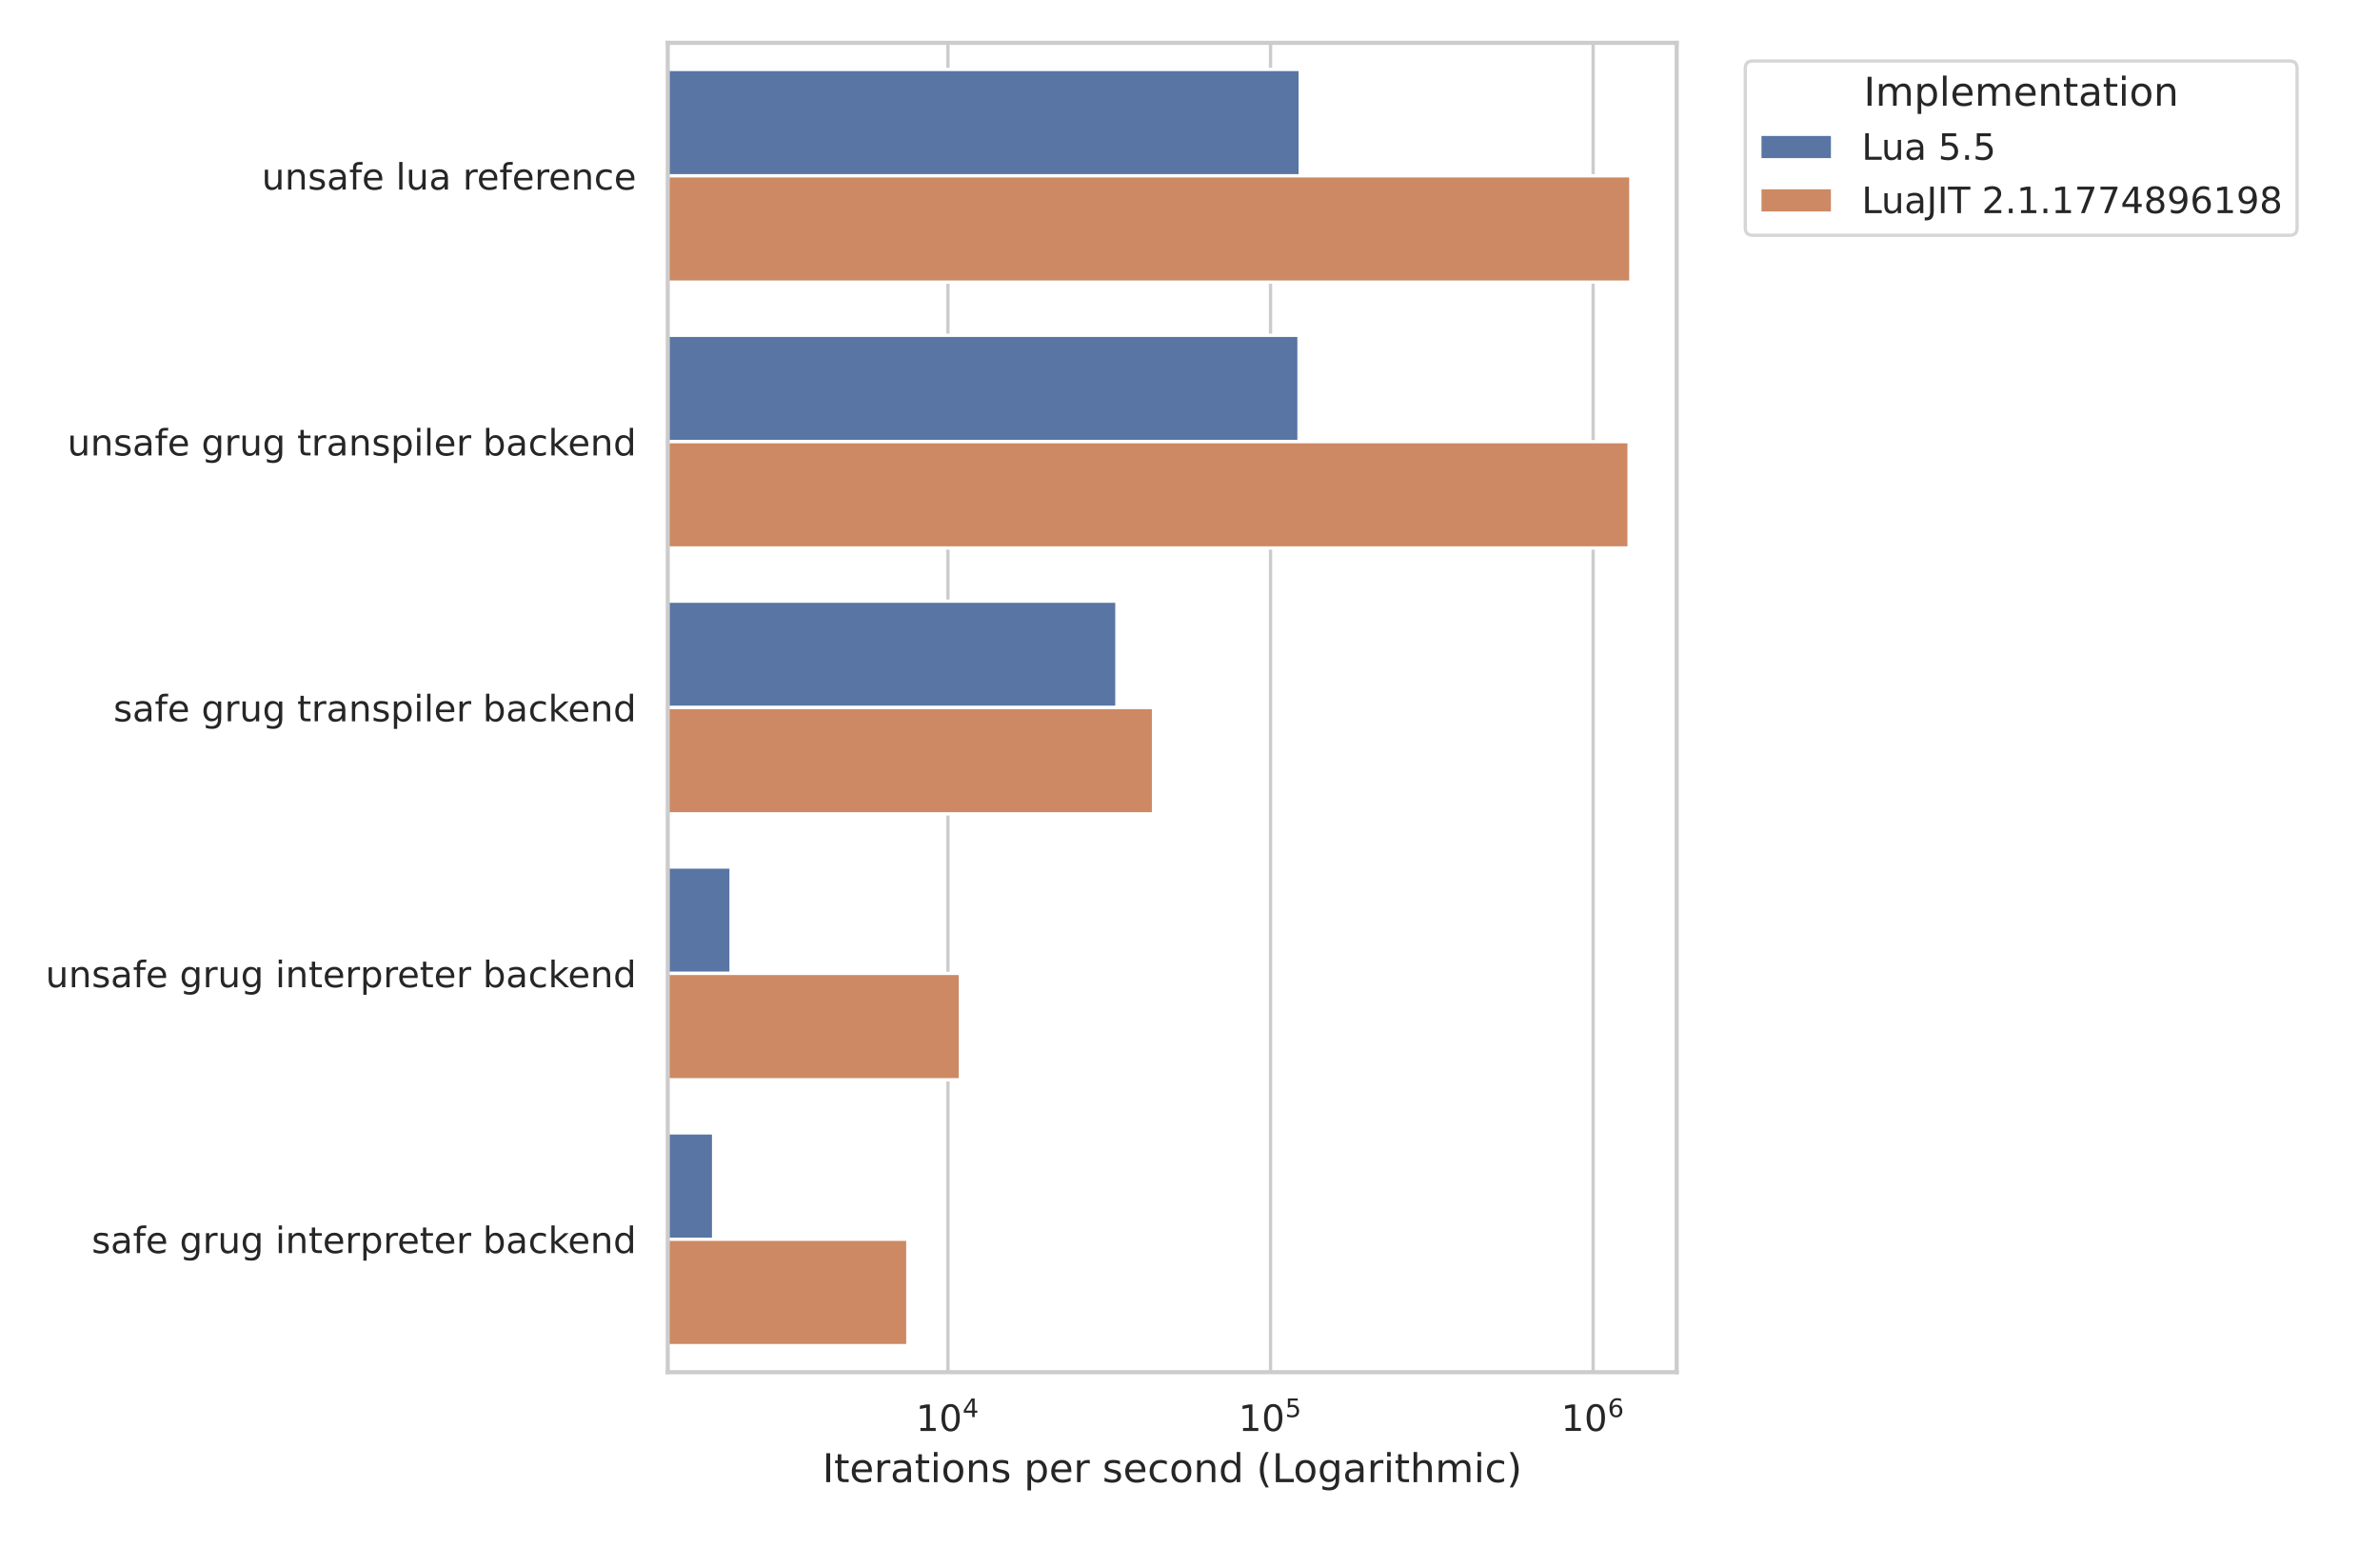
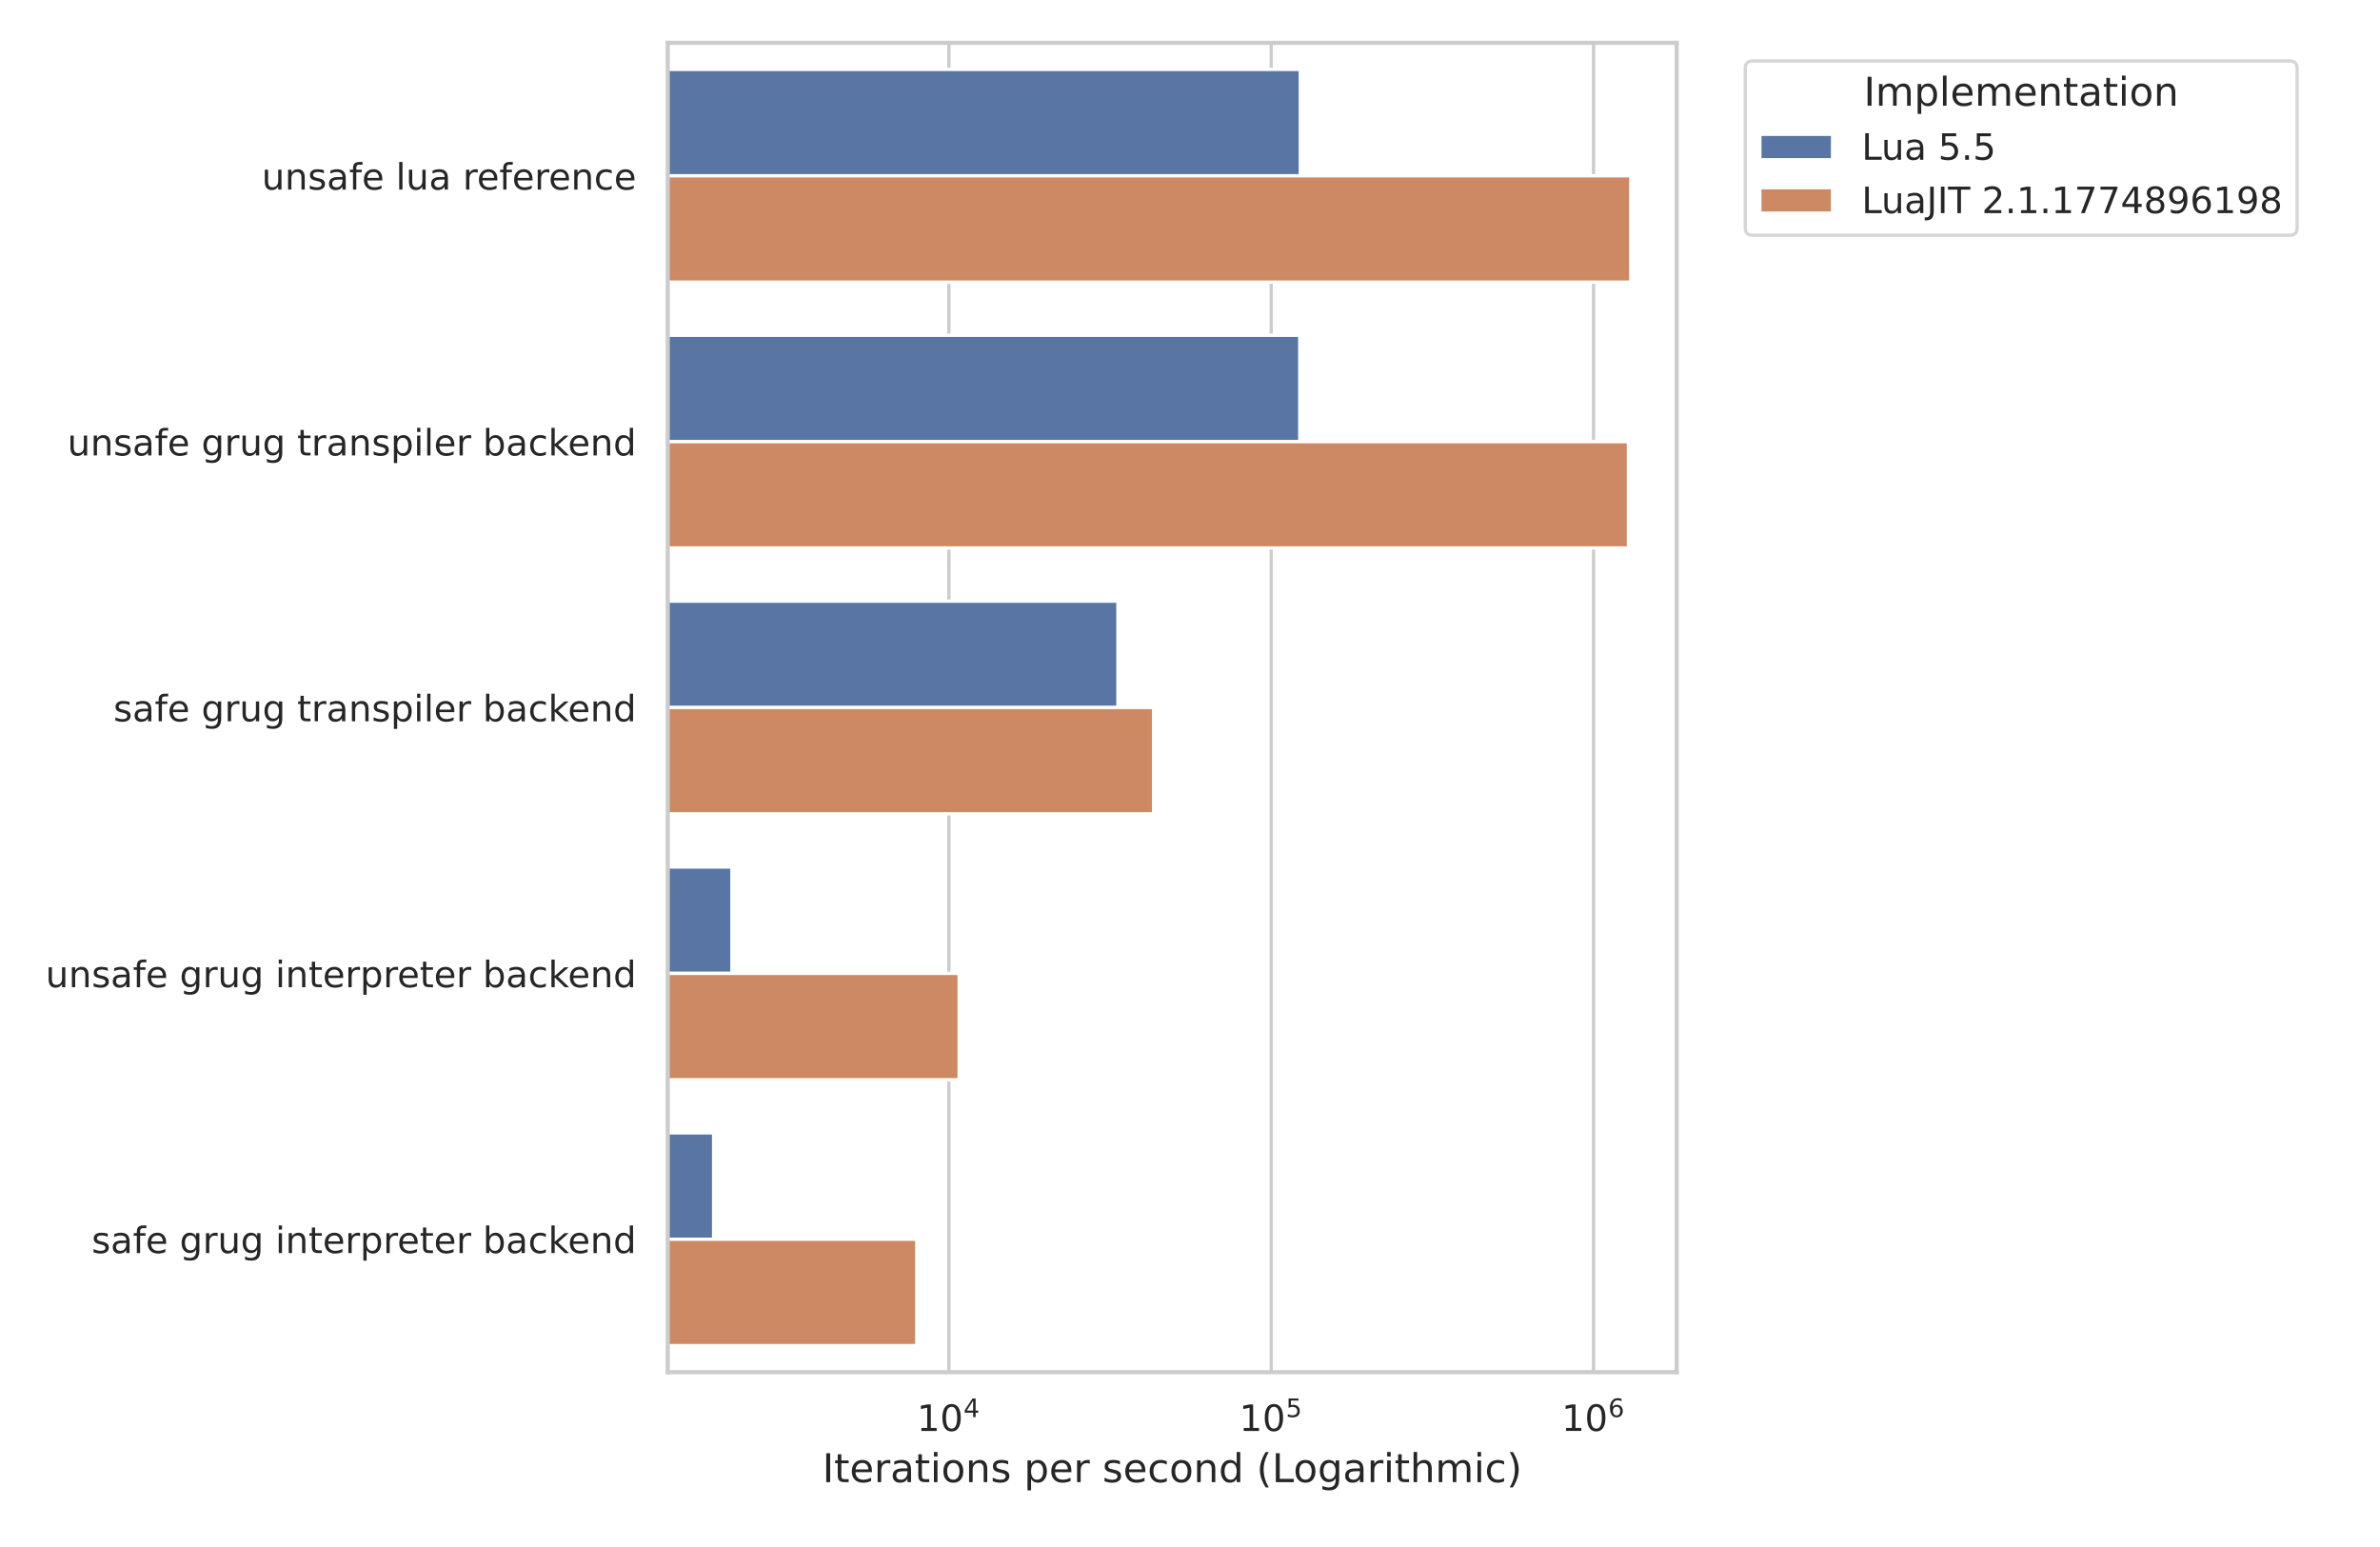
<svg xmlns="http://www.w3.org/2000/svg" xmlns:xlink="http://www.w3.org/1999/xlink" width="720pt" height="468pt" viewBox="0 0 720 468" version="1.1">
  <defs>
    <style type="text/css">*{stroke-linejoin: round; stroke-linecap: butt}</style>
  </defs>
  <g id="figure_1">
    <g id="patch_1">
      <path d="M 0 468  L 720 468  L 720 0  L 0 0  z " style="fill: #ffffff" />
    </g>
    <g id="axes_1">
      <g id="patch_2">
        <path d="M 202.01 415.116  L 507.23 415.116  L 507.23 12.96  L 202.01 12.96  z " style="fill: #ffffff" />
      </g>
      <g id="matplotlib.axis_1">
        <g id="xtick_1">
          <g id="line2d_1">
-             <path d="M 286.77 415.116  L 286.77 12.96  " clip-path="url(#pce5d6d38af)" style="fill: none; stroke: #cccccc; stroke-linecap: round" />
+             <path d="M 287.057 415.116  L 287.057 12.96  " clip-path="url(#p9dc931b9f5)" style="fill: none; stroke: #cccccc; stroke-linecap: round" />
          </g>
          <g id="text_1">
-             <g style="fill: #262626" transform="translate(277.0903 432.9743) scale(0.11 -0.11)">
+             <g style="fill: #262626" transform="translate(277.3766 432.9743) scale(0.11 -0.11)">
              <defs>
                <path id="DejaVuSans-31" d="M 794 531  L 1825 531  L 1825 4091  L 703 3866  L 703 4441  L 1819 4666  L 2450 4666  L 2450 531  L 3481 531  L 3481 0  L 794 0  L 794 531  z " transform="scale(0.015625)" />
                <path id="DejaVuSans-30" d="M 2034 4250  Q 1547 4250 1301 3770  Q 1056 3291 1056 2328  Q 1056 1369 1301 889  Q 1547 409 2034 409  Q 2525 409 2770 889  Q 3016 1369 3016 2328  Q 3016 3291 2770 3770  Q 2525 4250 2034 4250  z M 2034 4750  Q 2819 4750 3233 4129  Q 3647 3509 3647 2328  Q 3647 1150 3233 529  Q 2819 -91 2034 -91  Q 1250 -91 836 529  Q 422 1150 422 2328  Q 422 3509 836 4129  Q 1250 4750 2034 4750  z " transform="scale(0.015625)" />
                <path id="DejaVuSans-34" d="M 2419 4116  L 825 1625  L 2419 1625  L 2419 4116  z M 2253 4666  L 3047 4666  L 3047 1625  L 3713 1625  L 3713 1100  L 3047 1100  L 3047 0  L 2419 0  L 2419 1100  L 313 1100  L 313 1709  L 2253 4666  z " transform="scale(0.015625)" />
              </defs>
              <use xlink:href="#DejaVuSans-31" transform="translate(0 0.684375)" />
              <use xlink:href="#DejaVuSans-30" transform="translate(63.62305 0.684375)" />
              <use xlink:href="#DejaVuSans-34" transform="translate(128.2031 38.96563) scale(0.7)" />
            </g>
          </g>
        </g>
        <g id="xtick_2">
          <g id="line2d_2">
-             <path d="M 384.362 415.116  L 384.362 12.96  " clip-path="url(#pce5d6d38af)" style="fill: none; stroke: #cccccc; stroke-linecap: round" />
+             <path d="M 384.572 415.116  L 384.572 12.96  " clip-path="url(#p9dc931b9f5)" style="fill: none; stroke: #cccccc; stroke-linecap: round" />
          </g>
          <g id="text_2">
-             <g style="fill: #262626" transform="translate(374.6819 432.9743) scale(0.11 -0.11)">
+             <g style="fill: #262626" transform="translate(374.8918 432.9743) scale(0.11 -0.11)">
              <defs>
                <path id="DejaVuSans-35" d="M 691 4666  L 3169 4666  L 3169 4134  L 1269 4134  L 1269 2991  Q 1406 3038 1543 3061  Q 1681 3084 1819 3084  Q 2600 3084 3056 2656  Q 3513 2228 3513 1497  Q 3513 744 3044 326  Q 2575 -91 1722 -91  Q 1428 -91 1123 -41  Q 819 9 494 109  L 494 744  Q 775 591 1075 516  Q 1375 441 1709 441  Q 2250 441 2565 725  Q 2881 1009 2881 1497  Q 2881 1984 2565 2268  Q 2250 2553 1709 2553  Q 1456 2553 1204 2497  Q 953 2441 691 2322  L 691 4666  z " transform="scale(0.015625)" />
              </defs>
              <use xlink:href="#DejaVuSans-31" transform="translate(0 0.684375)" />
              <use xlink:href="#DejaVuSans-30" transform="translate(63.62305 0.684375)" />
              <use xlink:href="#DejaVuSans-35" transform="translate(128.2031 38.96563) scale(0.7)" />
            </g>
          </g>
        </g>
        <g id="xtick_3">
          <g id="line2d_3">
-             <path d="M 481.954 415.116  L 481.954 12.96  " clip-path="url(#pce5d6d38af)" style="fill: none; stroke: #cccccc; stroke-linecap: round" />
+             <path d="M 482.087 415.116  L 482.087 12.96  " clip-path="url(#p9dc931b9f5)" style="fill: none; stroke: #cccccc; stroke-linecap: round" />
          </g>
          <g id="text_3">
-             <g style="fill: #262626" transform="translate(472.2736 432.9743) scale(0.11 -0.11)">
+             <g style="fill: #262626" transform="translate(472.4071 432.9743) scale(0.11 -0.11)">
              <defs>
                <path id="DejaVuSans-36" d="M 2113 2584  Q 1688 2584 1439 2293  Q 1191 2003 1191 1497  Q 1191 994 1439 701  Q 1688 409 2113 409  Q 2538 409 2786 701  Q 3034 994 3034 1497  Q 3034 2003 2786 2293  Q 2538 2584 2113 2584  z M 3366 4563  L 3366 3988  Q 3128 4100 2886 4159  Q 2644 4219 2406 4219  Q 1781 4219 1451 3797  Q 1122 3375 1075 2522  Q 1259 2794 1537 2939  Q 1816 3084 2150 3084  Q 2853 3084 3261 2657  Q 3669 2231 3669 1497  Q 3669 778 3244 343  Q 2819 -91 2113 -91  Q 1303 -91 875 529  Q 447 1150 447 2328  Q 447 3434 972 4092  Q 1497 4750 2381 4750  Q 2619 4750 2861 4703  Q 3103 4656 3366 4563  z " transform="scale(0.015625)" />
              </defs>
              <use xlink:href="#DejaVuSans-31" transform="translate(0 0.765625)" />
              <use xlink:href="#DejaVuSans-30" transform="translate(63.62305 0.765625)" />
              <use xlink:href="#DejaVuSans-36" transform="translate(128.2031 39.04688) scale(0.7)" />
            </g>
          </g>
        </g>
        <g id="xtick_4" />
        <g id="xtick_5" />
        <g id="xtick_6" />
        <g id="xtick_7" />
        <g id="xtick_8" />
        <g id="xtick_9" />
        <g id="xtick_10" />
        <g id="xtick_11" />
        <g id="xtick_12" />
        <g id="xtick_13" />
        <g id="xtick_14" />
        <g id="xtick_15" />
        <g id="xtick_16" />
        <g id="xtick_17" />
        <g id="xtick_18" />
        <g id="xtick_19" />
        <g id="xtick_20" />
        <g id="xtick_21" />
        <g id="xtick_22" />
        <g id="xtick_23" />
        <g id="xtick_24" />
        <g id="xtick_25" />
        <g id="xtick_26" />
        <g id="xtick_27" />
        <g id="text_4">
          <g style="fill: #262626" transform="translate(248.7809 448.3801) scale(0.12 -0.12)">
            <defs>
              <path id="DejaVuSans-49" d="M 628 4666  L 1259 4666  L 1259 0  L 628 0  L 628 4666  z " transform="scale(0.015625)" />
              <path id="DejaVuSans-74" d="M 1172 4494  L 1172 3500  L 2356 3500  L 2356 3053  L 1172 3053  L 1172 1153  Q 1172 725 1289 603  Q 1406 481 1766 481  L 2356 481  L 2356 0  L 1766 0  Q 1100 0 847 248  Q 594 497 594 1153  L 594 3053  L 172 3053  L 172 3500  L 594 3500  L 594 4494  L 1172 4494  z " transform="scale(0.015625)" />
              <path id="DejaVuSans-65" d="M 3597 1894  L 3597 1613  L 953 1613  Q 991 1019 1311 708  Q 1631 397 2203 397  Q 2534 397 2845 478  Q 3156 559 3463 722  L 3463 178  Q 3153 47 2828 -22  Q 2503 -91 2169 -91  Q 1331 -91 842 396  Q 353 884 353 1716  Q 353 2575 817 3079  Q 1281 3584 2069 3584  Q 2775 3584 3186 3129  Q 3597 2675 3597 1894  z M 3022 2063  Q 3016 2534 2758 2815  Q 2500 3097 2075 3097  Q 1594 3097 1305 2825  Q 1016 2553 972 2059  L 3022 2063  z " transform="scale(0.015625)" />
              <path id="DejaVuSans-72" d="M 2631 2963  Q 2534 3019 2420 3045  Q 2306 3072 2169 3072  Q 1681 3072 1420 2755  Q 1159 2438 1159 1844  L 1159 0  L 581 0  L 581 3500  L 1159 3500  L 1159 2956  Q 1341 3275 1631 3429  Q 1922 3584 2338 3584  Q 2397 3584 2469 3576  Q 2541 3569 2628 3553  L 2631 2963  z " transform="scale(0.015625)" />
              <path id="DejaVuSans-61" d="M 2194 1759  Q 1497 1759 1228 1600  Q 959 1441 959 1056  Q 959 750 1161 570  Q 1363 391 1709 391  Q 2188 391 2477 730  Q 2766 1069 2766 1631  L 2766 1759  L 2194 1759  z M 3341 1997  L 3341 0  L 2766 0  L 2766 531  Q 2569 213 2275 61  Q 1981 -91 1556 -91  Q 1019 -91 701 211  Q 384 513 384 1019  Q 384 1609 779 1909  Q 1175 2209 1959 2209  L 2766 2209  L 2766 2266  Q 2766 2663 2505 2880  Q 2244 3097 1772 3097  Q 1472 3097 1187 3025  Q 903 2953 641 2809  L 641 3341  Q 956 3463 1253 3523  Q 1550 3584 1831 3584  Q 2591 3584 2966 3190  Q 3341 2797 3341 1997  z " transform="scale(0.015625)" />
              <path id="DejaVuSans-69" d="M 603 3500  L 1178 3500  L 1178 0  L 603 0  L 603 3500  z M 603 4863  L 1178 4863  L 1178 4134  L 603 4134  L 603 4863  z " transform="scale(0.015625)" />
              <path id="DejaVuSans-6f" d="M 1959 3097  Q 1497 3097 1228 2736  Q 959 2375 959 1747  Q 959 1119 1226 758  Q 1494 397 1959 397  Q 2419 397 2687 759  Q 2956 1122 2956 1747  Q 2956 2369 2687 2733  Q 2419 3097 1959 3097  z M 1959 3584  Q 2709 3584 3137 3096  Q 3566 2609 3566 1747  Q 3566 888 3137 398  Q 2709 -91 1959 -91  Q 1206 -91 779 398  Q 353 888 353 1747  Q 353 2609 779 3096  Q 1206 3584 1959 3584  z " transform="scale(0.015625)" />
              <path id="DejaVuSans-6e" d="M 3513 2113  L 3513 0  L 2938 0  L 2938 2094  Q 2938 2591 2744 2837  Q 2550 3084 2163 3084  Q 1697 3084 1428 2787  Q 1159 2491 1159 1978  L 1159 0  L 581 0  L 581 3500  L 1159 3500  L 1159 2956  Q 1366 3272 1645 3428  Q 1925 3584 2291 3584  Q 2894 3584 3203 3211  Q 3513 2838 3513 2113  z " transform="scale(0.015625)" />
              <path id="DejaVuSans-73" d="M 2834 3397  L 2834 2853  Q 2591 2978 2328 3040  Q 2066 3103 1784 3103  Q 1356 3103 1142 2972  Q 928 2841 928 2578  Q 928 2378 1081 2264  Q 1234 2150 1697 2047  L 1894 2003  Q 2506 1872 2764 1633  Q 3022 1394 3022 966  Q 3022 478 2636 193  Q 2250 -91 1575 -91  Q 1294 -91 989 -36  Q 684 19 347 128  L 347 722  Q 666 556 975 473  Q 1284 391 1588 391  Q 1994 391 2212 530  Q 2431 669 2431 922  Q 2431 1156 2273 1281  Q 2116 1406 1581 1522  L 1381 1569  Q 847 1681 609 1914  Q 372 2147 372 2553  Q 372 3047 722 3315  Q 1072 3584 1716 3584  Q 2034 3584 2315 3537  Q 2597 3491 2834 3397  z " transform="scale(0.015625)" />
              <path id="DejaVuSans-20" transform="scale(0.015625)" />
              <path id="DejaVuSans-70" d="M 1159 525  L 1159 -1331  L 581 -1331  L 581 3500  L 1159 3500  L 1159 2969  Q 1341 3281 1617 3432  Q 1894 3584 2278 3584  Q 2916 3584 3314 3078  Q 3713 2572 3713 1747  Q 3713 922 3314 415  Q 2916 -91 2278 -91  Q 1894 -91 1617 61  Q 1341 213 1159 525  z M 3116 1747  Q 3116 2381 2855 2742  Q 2594 3103 2138 3103  Q 1681 3103 1420 2742  Q 1159 2381 1159 1747  Q 1159 1113 1420 752  Q 1681 391 2138 391  Q 2594 391 2855 752  Q 3116 1113 3116 1747  z " transform="scale(0.015625)" />
              <path id="DejaVuSans-63" d="M 3122 3366  L 3122 2828  Q 2878 2963 2633 3030  Q 2388 3097 2138 3097  Q 1578 3097 1268 2742  Q 959 2388 959 1747  Q 959 1106 1268 751  Q 1578 397 2138 397  Q 2388 397 2633 464  Q 2878 531 3122 666  L 3122 134  Q 2881 22 2623 -34  Q 2366 -91 2075 -91  Q 1284 -91 818 406  Q 353 903 353 1747  Q 353 2603 823 3093  Q 1294 3584 2113 3584  Q 2378 3584 2631 3529  Q 2884 3475 3122 3366  z " transform="scale(0.015625)" />
              <path id="DejaVuSans-64" d="M 2906 2969  L 2906 4863  L 3481 4863  L 3481 0  L 2906 0  L 2906 525  Q 2725 213 2448 61  Q 2172 -91 1784 -91  Q 1150 -91 751 415  Q 353 922 353 1747  Q 353 2572 751 3078  Q 1150 3584 1784 3584  Q 2172 3584 2448 3432  Q 2725 3281 2906 2969  z M 947 1747  Q 947 1113 1208 752  Q 1469 391 1925 391  Q 2381 391 2643 752  Q 2906 1113 2906 1747  Q 2906 2381 2643 2742  Q 2381 3103 1925 3103  Q 1469 3103 1208 2742  Q 947 2381 947 1747  z " transform="scale(0.015625)" />
              <path id="DejaVuSans-28" d="M 1984 4856  Q 1566 4138 1362 3434  Q 1159 2731 1159 2009  Q 1159 1288 1364 580  Q 1569 -128 1984 -844  L 1484 -844  Q 1016 -109 783 600  Q 550 1309 550 2009  Q 550 2706 781 3412  Q 1013 4119 1484 4856  L 1984 4856  z " transform="scale(0.015625)" />
              <path id="DejaVuSans-4c" d="M 628 4666  L 1259 4666  L 1259 531  L 3531 531  L 3531 0  L 628 0  L 628 4666  z " transform="scale(0.015625)" />
              <path id="DejaVuSans-67" d="M 2906 1791  Q 2906 2416 2648 2759  Q 2391 3103 1925 3103  Q 1463 3103 1205 2759  Q 947 2416 947 1791  Q 947 1169 1205 825  Q 1463 481 1925 481  Q 2391 481 2648 825  Q 2906 1169 2906 1791  z M 3481 434  Q 3481 -459 3084 -895  Q 2688 -1331 1869 -1331  Q 1566 -1331 1297 -1286  Q 1028 -1241 775 -1147  L 775 -588  Q 1028 -725 1275 -790  Q 1522 -856 1778 -856  Q 2344 -856 2625 -561  Q 2906 -266 2906 331  L 2906 616  Q 2728 306 2450 153  Q 2172 0 1784 0  Q 1141 0 747 490  Q 353 981 353 1791  Q 353 2603 747 3093  Q 1141 3584 1784 3584  Q 2172 3584 2450 3431  Q 2728 3278 2906 2969  L 2906 3500  L 3481 3500  L 3481 434  z " transform="scale(0.015625)" />
              <path id="DejaVuSans-68" d="M 3513 2113  L 3513 0  L 2938 0  L 2938 2094  Q 2938 2591 2744 2837  Q 2550 3084 2163 3084  Q 1697 3084 1428 2787  Q 1159 2491 1159 1978  L 1159 0  L 581 0  L 581 4863  L 1159 4863  L 1159 2956  Q 1366 3272 1645 3428  Q 1925 3584 2291 3584  Q 2894 3584 3203 3211  Q 3513 2838 3513 2113  z " transform="scale(0.015625)" />
              <path id="DejaVuSans-6d" d="M 3328 2828  Q 3544 3216 3844 3400  Q 4144 3584 4550 3584  Q 5097 3584 5394 3201  Q 5691 2819 5691 2113  L 5691 0  L 5113 0  L 5113 2094  Q 5113 2597 4934 2840  Q 4756 3084 4391 3084  Q 3944 3084 3684 2787  Q 3425 2491 3425 1978  L 3425 0  L 2847 0  L 2847 2094  Q 2847 2600 2669 2842  Q 2491 3084 2119 3084  Q 1678 3084 1418 2786  Q 1159 2488 1159 1978  L 1159 0  L 581 0  L 581 3500  L 1159 3500  L 1159 2956  Q 1356 3278 1631 3431  Q 1906 3584 2284 3584  Q 2666 3584 2933 3390  Q 3200 3197 3328 2828  z " transform="scale(0.015625)" />
              <path id="DejaVuSans-29" d="M 513 4856  L 1013 4856  Q 1481 4119 1714 3412  Q 1947 2706 1947 2009  Q 1947 1309 1714 600  Q 1481 -109 1013 -844  L 513 -844  Q 928 -128 1133 580  Q 1338 1288 1338 2009  Q 1338 2731 1133 3434  Q 928 4138 513 4856  z " transform="scale(0.015625)" />
            </defs>
            <use xlink:href="#DejaVuSans-49" />
            <use xlink:href="#DejaVuSans-74" transform="translate(29.49219 0)" />
            <use xlink:href="#DejaVuSans-65" transform="translate(68.70117 0)" />
            <use xlink:href="#DejaVuSans-72" transform="translate(130.2246 0)" />
            <use xlink:href="#DejaVuSans-61" transform="translate(171.3379 0)" />
            <use xlink:href="#DejaVuSans-74" transform="translate(232.6172 0)" />
            <use xlink:href="#DejaVuSans-69" transform="translate(271.8262 0)" />
            <use xlink:href="#DejaVuSans-6f" transform="translate(299.6094 0)" />
            <use xlink:href="#DejaVuSans-6e" transform="translate(360.791 0)" />
            <use xlink:href="#DejaVuSans-73" transform="translate(424.1699 0)" />
            <use xlink:href="#DejaVuSans-20" transform="translate(476.2695 0)" />
            <use xlink:href="#DejaVuSans-70" transform="translate(508.0566 0)" />
            <use xlink:href="#DejaVuSans-65" transform="translate(571.5332 0)" />
            <use xlink:href="#DejaVuSans-72" transform="translate(633.0566 0)" />
            <use xlink:href="#DejaVuSans-20" transform="translate(674.1699 0)" />
            <use xlink:href="#DejaVuSans-73" transform="translate(705.957 0)" />
            <use xlink:href="#DejaVuSans-65" transform="translate(758.0566 0)" />
            <use xlink:href="#DejaVuSans-63" transform="translate(819.5801 0)" />
            <use xlink:href="#DejaVuSans-6f" transform="translate(874.5605 0)" />
            <use xlink:href="#DejaVuSans-6e" transform="translate(935.7422 0)" />
            <use xlink:href="#DejaVuSans-64" transform="translate(999.1211 0)" />
            <use xlink:href="#DejaVuSans-20" transform="translate(1062.598 0)" />
            <use xlink:href="#DejaVuSans-28" transform="translate(1094.385 0)" />
            <use xlink:href="#DejaVuSans-4c" transform="translate(1133.398 0)" />
            <use xlink:href="#DejaVuSans-6f" transform="translate(1187.361 0)" />
            <use xlink:href="#DejaVuSans-67" transform="translate(1248.543 0)" />
            <use xlink:href="#DejaVuSans-61" transform="translate(1312.02 0)" />
            <use xlink:href="#DejaVuSans-72" transform="translate(1373.299 0)" />
            <use xlink:href="#DejaVuSans-69" transform="translate(1414.412 0)" />
            <use xlink:href="#DejaVuSans-74" transform="translate(1442.195 0)" />
            <use xlink:href="#DejaVuSans-68" transform="translate(1481.404 0)" />
            <use xlink:href="#DejaVuSans-6d" transform="translate(1544.783 0)" />
            <use xlink:href="#DejaVuSans-69" transform="translate(1642.195 0)" />
            <use xlink:href="#DejaVuSans-63" transform="translate(1669.979 0)" />
            <use xlink:href="#DejaVuSans-29" transform="translate(1724.959 0)" />
          </g>
        </g>
      </g>
      <g id="matplotlib.axis_2">
        <g id="ytick_1">
          <g id="text_5">
            <g style="fill: #262626" transform="translate(79.18078 57.35474) scale(0.11 -0.11)">
              <defs>
                <path id="DejaVuSans-75" d="M 544 1381  L 544 3500  L 1119 3500  L 1119 1403  Q 1119 906 1312 657  Q 1506 409 1894 409  Q 2359 409 2629 706  Q 2900 1003 2900 1516  L 2900 3500  L 3475 3500  L 3475 0  L 2900 0  L 2900 538  Q 2691 219 2414 64  Q 2138 -91 1772 -91  Q 1169 -91 856 284  Q 544 659 544 1381  z M 1991 3584  L 1991 3584  z " transform="scale(0.015625)" />
                <path id="DejaVuSans-66" d="M 2375 4863  L 2375 4384  L 1825 4384  Q 1516 4384 1395 4259  Q 1275 4134 1275 3809  L 1275 3500  L 2222 3500  L 2222 3053  L 1275 3053  L 1275 0  L 697 0  L 697 3053  L 147 3053  L 147 3500  L 697 3500  L 697 3744  Q 697 4328 969 4595  Q 1241 4863 1831 4863  L 2375 4863  z " transform="scale(0.015625)" />
                <path id="DejaVuSans-6c" d="M 603 4863  L 1178 4863  L 1178 0  L 603 0  L 603 4863  z " transform="scale(0.015625)" />
              </defs>
              <use xlink:href="#DejaVuSans-75" />
              <use xlink:href="#DejaVuSans-6e" transform="translate(63.37891 0)" />
              <use xlink:href="#DejaVuSans-73" transform="translate(126.7578 0)" />
              <use xlink:href="#DejaVuSans-61" transform="translate(178.8574 0)" />
              <use xlink:href="#DejaVuSans-66" transform="translate(240.1367 0)" />
              <use xlink:href="#DejaVuSans-65" transform="translate(275.3418 0)" />
              <use xlink:href="#DejaVuSans-20" transform="translate(336.8652 0)" />
              <use xlink:href="#DejaVuSans-6c" transform="translate(368.6523 0)" />
              <use xlink:href="#DejaVuSans-75" transform="translate(396.4355 0)" />
              <use xlink:href="#DejaVuSans-61" transform="translate(459.8145 0)" />
              <use xlink:href="#DejaVuSans-20" transform="translate(521.0938 0)" />
              <use xlink:href="#DejaVuSans-72" transform="translate(552.8809 0)" />
              <use xlink:href="#DejaVuSans-65" transform="translate(591.7441 0)" />
              <use xlink:href="#DejaVuSans-66" transform="translate(653.2676 0)" />
              <use xlink:href="#DejaVuSans-65" transform="translate(688.4727 0)" />
              <use xlink:href="#DejaVuSans-72" transform="translate(749.9961 0)" />
              <use xlink:href="#DejaVuSans-65" transform="translate(788.8594 0)" />
              <use xlink:href="#DejaVuSans-6e" transform="translate(850.3828 0)" />
              <use xlink:href="#DejaVuSans-63" transform="translate(913.7617 0)" />
              <use xlink:href="#DejaVuSans-65" transform="translate(968.7422 0)" />
            </g>
          </g>
        </g>
        <g id="ytick_2">
          <g id="text_6">
            <g style="fill: #262626" transform="translate(20.37891 137.7859) scale(0.11 -0.11)">
              <defs>
                <path id="DejaVuSans-62" d="M 3116 1747  Q 3116 2381 2855 2742  Q 2594 3103 2138 3103  Q 1681 3103 1420 2742  Q 1159 2381 1159 1747  Q 1159 1113 1420 752  Q 1681 391 2138 391  Q 2594 391 2855 752  Q 3116 1113 3116 1747  z M 1159 2969  Q 1341 3281 1617 3432  Q 1894 3584 2278 3584  Q 2916 3584 3314 3078  Q 3713 2572 3713 1747  Q 3713 922 3314 415  Q 2916 -91 2278 -91  Q 1894 -91 1617 61  Q 1341 213 1159 525  L 1159 0  L 581 0  L 581 4863  L 1159 4863  L 1159 2969  z " transform="scale(0.015625)" />
                <path id="DejaVuSans-6b" d="M 581 4863  L 1159 4863  L 1159 1991  L 2875 3500  L 3609 3500  L 1753 1863  L 3688 0  L 2938 0  L 1159 1709  L 1159 0  L 581 0  L 581 4863  z " transform="scale(0.015625)" />
              </defs>
              <use xlink:href="#DejaVuSans-75" />
              <use xlink:href="#DejaVuSans-6e" transform="translate(63.37891 0)" />
              <use xlink:href="#DejaVuSans-73" transform="translate(126.7578 0)" />
              <use xlink:href="#DejaVuSans-61" transform="translate(178.8574 0)" />
              <use xlink:href="#DejaVuSans-66" transform="translate(240.1367 0)" />
              <use xlink:href="#DejaVuSans-65" transform="translate(275.3418 0)" />
              <use xlink:href="#DejaVuSans-20" transform="translate(336.8652 0)" />
              <use xlink:href="#DejaVuSans-67" transform="translate(368.6523 0)" />
              <use xlink:href="#DejaVuSans-72" transform="translate(432.1289 0)" />
              <use xlink:href="#DejaVuSans-75" transform="translate(473.2422 0)" />
              <use xlink:href="#DejaVuSans-67" transform="translate(536.6211 0)" />
              <use xlink:href="#DejaVuSans-20" transform="translate(600.0977 0)" />
              <use xlink:href="#DejaVuSans-74" transform="translate(631.8848 0)" />
              <use xlink:href="#DejaVuSans-72" transform="translate(671.0938 0)" />
              <use xlink:href="#DejaVuSans-61" transform="translate(712.207 0)" />
              <use xlink:href="#DejaVuSans-6e" transform="translate(773.4863 0)" />
              <use xlink:href="#DejaVuSans-73" transform="translate(836.8652 0)" />
              <use xlink:href="#DejaVuSans-70" transform="translate(888.9648 0)" />
              <use xlink:href="#DejaVuSans-69" transform="translate(952.4414 0)" />
              <use xlink:href="#DejaVuSans-6c" transform="translate(980.2246 0)" />
              <use xlink:href="#DejaVuSans-65" transform="translate(1008.008 0)" />
              <use xlink:href="#DejaVuSans-72" transform="translate(1069.531 0)" />
              <use xlink:href="#DejaVuSans-20" transform="translate(1110.645 0)" />
              <use xlink:href="#DejaVuSans-62" transform="translate(1142.432 0)" />
              <use xlink:href="#DejaVuSans-61" transform="translate(1205.908 0)" />
              <use xlink:href="#DejaVuSans-63" transform="translate(1267.188 0)" />
              <use xlink:href="#DejaVuSans-6b" transform="translate(1322.168 0)" />
              <use xlink:href="#DejaVuSans-65" transform="translate(1376.453 0)" />
              <use xlink:href="#DejaVuSans-6e" transform="translate(1437.977 0)" />
              <use xlink:href="#DejaVuSans-64" transform="translate(1501.355 0)" />
            </g>
          </g>
        </g>
        <g id="ytick_3">
          <g id="text_7">
            <g style="fill: #262626" transform="translate(34.32141 218.2171) scale(0.11 -0.11)">
              <use xlink:href="#DejaVuSans-73" />
              <use xlink:href="#DejaVuSans-61" transform="translate(52.09961 0)" />
              <use xlink:href="#DejaVuSans-66" transform="translate(113.3789 0)" />
              <use xlink:href="#DejaVuSans-65" transform="translate(148.584 0)" />
              <use xlink:href="#DejaVuSans-20" transform="translate(210.1074 0)" />
              <use xlink:href="#DejaVuSans-67" transform="translate(241.8945 0)" />
              <use xlink:href="#DejaVuSans-72" transform="translate(305.3711 0)" />
              <use xlink:href="#DejaVuSans-75" transform="translate(346.4844 0)" />
              <use xlink:href="#DejaVuSans-67" transform="translate(409.8633 0)" />
              <use xlink:href="#DejaVuSans-20" transform="translate(473.3398 0)" />
              <use xlink:href="#DejaVuSans-74" transform="translate(505.127 0)" />
              <use xlink:href="#DejaVuSans-72" transform="translate(544.3359 0)" />
              <use xlink:href="#DejaVuSans-61" transform="translate(585.4492 0)" />
              <use xlink:href="#DejaVuSans-6e" transform="translate(646.7285 0)" />
              <use xlink:href="#DejaVuSans-73" transform="translate(710.1074 0)" />
              <use xlink:href="#DejaVuSans-70" transform="translate(762.207 0)" />
              <use xlink:href="#DejaVuSans-69" transform="translate(825.6836 0)" />
              <use xlink:href="#DejaVuSans-6c" transform="translate(853.4668 0)" />
              <use xlink:href="#DejaVuSans-65" transform="translate(881.25 0)" />
              <use xlink:href="#DejaVuSans-72" transform="translate(942.7734 0)" />
              <use xlink:href="#DejaVuSans-20" transform="translate(983.8867 0)" />
              <use xlink:href="#DejaVuSans-62" transform="translate(1015.674 0)" />
              <use xlink:href="#DejaVuSans-61" transform="translate(1079.15 0)" />
              <use xlink:href="#DejaVuSans-63" transform="translate(1140.43 0)" />
              <use xlink:href="#DejaVuSans-6b" transform="translate(1195.41 0)" />
              <use xlink:href="#DejaVuSans-65" transform="translate(1249.695 0)" />
              <use xlink:href="#DejaVuSans-6e" transform="translate(1311.219 0)" />
              <use xlink:href="#DejaVuSans-64" transform="translate(1374.598 0)" />
            </g>
          </g>
        </g>
        <g id="ytick_4">
          <g id="text_8">
            <g style="fill: #262626" transform="translate(13.78234 298.6483) scale(0.11 -0.11)">
              <use xlink:href="#DejaVuSans-75" />
              <use xlink:href="#DejaVuSans-6e" transform="translate(63.37891 0)" />
              <use xlink:href="#DejaVuSans-73" transform="translate(126.7578 0)" />
              <use xlink:href="#DejaVuSans-61" transform="translate(178.8574 0)" />
              <use xlink:href="#DejaVuSans-66" transform="translate(240.1367 0)" />
              <use xlink:href="#DejaVuSans-65" transform="translate(275.3418 0)" />
              <use xlink:href="#DejaVuSans-20" transform="translate(336.8652 0)" />
              <use xlink:href="#DejaVuSans-67" transform="translate(368.6523 0)" />
              <use xlink:href="#DejaVuSans-72" transform="translate(432.1289 0)" />
              <use xlink:href="#DejaVuSans-75" transform="translate(473.2422 0)" />
              <use xlink:href="#DejaVuSans-67" transform="translate(536.6211 0)" />
              <use xlink:href="#DejaVuSans-20" transform="translate(600.0977 0)" />
              <use xlink:href="#DejaVuSans-69" transform="translate(631.8848 0)" />
              <use xlink:href="#DejaVuSans-6e" transform="translate(659.668 0)" />
              <use xlink:href="#DejaVuSans-74" transform="translate(723.0469 0)" />
              <use xlink:href="#DejaVuSans-65" transform="translate(762.2559 0)" />
              <use xlink:href="#DejaVuSans-72" transform="translate(823.7793 0)" />
              <use xlink:href="#DejaVuSans-70" transform="translate(864.8926 0)" />
              <use xlink:href="#DejaVuSans-72" transform="translate(928.3691 0)" />
              <use xlink:href="#DejaVuSans-65" transform="translate(967.2324 0)" />
              <use xlink:href="#DejaVuSans-74" transform="translate(1028.756 0)" />
              <use xlink:href="#DejaVuSans-65" transform="translate(1067.965 0)" />
              <use xlink:href="#DejaVuSans-72" transform="translate(1129.488 0)" />
              <use xlink:href="#DejaVuSans-20" transform="translate(1170.602 0)" />
              <use xlink:href="#DejaVuSans-62" transform="translate(1202.389 0)" />
              <use xlink:href="#DejaVuSans-61" transform="translate(1265.865 0)" />
              <use xlink:href="#DejaVuSans-63" transform="translate(1327.145 0)" />
              <use xlink:href="#DejaVuSans-6b" transform="translate(1382.125 0)" />
              <use xlink:href="#DejaVuSans-65" transform="translate(1436.41 0)" />
              <use xlink:href="#DejaVuSans-6e" transform="translate(1497.934 0)" />
              <use xlink:href="#DejaVuSans-64" transform="translate(1561.312 0)" />
            </g>
          </g>
        </g>
        <g id="ytick_5">
          <g id="text_9">
            <g style="fill: #262626" transform="translate(27.72484 379.0795) scale(0.11 -0.11)">
              <use xlink:href="#DejaVuSans-73" />
              <use xlink:href="#DejaVuSans-61" transform="translate(52.09961 0)" />
              <use xlink:href="#DejaVuSans-66" transform="translate(113.3789 0)" />
              <use xlink:href="#DejaVuSans-65" transform="translate(148.584 0)" />
              <use xlink:href="#DejaVuSans-20" transform="translate(210.1074 0)" />
              <use xlink:href="#DejaVuSans-67" transform="translate(241.8945 0)" />
              <use xlink:href="#DejaVuSans-72" transform="translate(305.3711 0)" />
              <use xlink:href="#DejaVuSans-75" transform="translate(346.4844 0)" />
              <use xlink:href="#DejaVuSans-67" transform="translate(409.8633 0)" />
              <use xlink:href="#DejaVuSans-20" transform="translate(473.3398 0)" />
              <use xlink:href="#DejaVuSans-69" transform="translate(505.127 0)" />
              <use xlink:href="#DejaVuSans-6e" transform="translate(532.9102 0)" />
              <use xlink:href="#DejaVuSans-74" transform="translate(596.2891 0)" />
              <use xlink:href="#DejaVuSans-65" transform="translate(635.498 0)" />
              <use xlink:href="#DejaVuSans-72" transform="translate(697.0215 0)" />
              <use xlink:href="#DejaVuSans-70" transform="translate(738.1348 0)" />
              <use xlink:href="#DejaVuSans-72" transform="translate(801.6113 0)" />
              <use xlink:href="#DejaVuSans-65" transform="translate(840.4746 0)" />
              <use xlink:href="#DejaVuSans-74" transform="translate(901.998 0)" />
              <use xlink:href="#DejaVuSans-65" transform="translate(941.207 0)" />
              <use xlink:href="#DejaVuSans-72" transform="translate(1002.73 0)" />
              <use xlink:href="#DejaVuSans-20" transform="translate(1043.844 0)" />
              <use xlink:href="#DejaVuSans-62" transform="translate(1075.631 0)" />
              <use xlink:href="#DejaVuSans-61" transform="translate(1139.107 0)" />
              <use xlink:href="#DejaVuSans-63" transform="translate(1200.387 0)" />
              <use xlink:href="#DejaVuSans-6b" transform="translate(1255.367 0)" />
              <use xlink:href="#DejaVuSans-65" transform="translate(1309.652 0)" />
              <use xlink:href="#DejaVuSans-6e" transform="translate(1371.176 0)" />
              <use xlink:href="#DejaVuSans-64" transform="translate(1434.555 0)" />
            </g>
          </g>
        </g>
      </g>
      <g id="patch_3">
-         <path d="M -97695.295 21.003  L 393.34 21.003  L 393.34 53.176  L -97695.295 53.176  z " clip-path="url(#pce5d6d38af)" style="fill: #5875a4; stroke: #ffffff; stroke-linejoin: miter" />
+         <path d="M -97618.272 21.003  L 393.37 21.003  L 393.37 53.176  L -97618.272 53.176  z " clip-path="url(#p9dc931b9f5)" style="fill: #5875a4; stroke: #ffffff; stroke-linejoin: miter" />
      </g>
      <g id="patch_4">
-         <path d="M -97695.295 101.434  L 392.979 101.434  L 392.979 133.607  L -97695.295 133.607  z " clip-path="url(#pce5d6d38af)" style="fill: #5875a4; stroke: #ffffff; stroke-linejoin: miter" />
+         <path d="M -97618.272 101.434  L 393.202 101.434  L 393.202 133.607  L -97618.272 133.607  z " clip-path="url(#p9dc931b9f5)" style="fill: #5875a4; stroke: #ffffff; stroke-linejoin: miter" />
      </g>
      <g id="patch_5">
-         <path d="M -97695.295 181.866  L 337.882 181.866  L 337.882 214.038  L -97695.295 214.038  z " clip-path="url(#pce5d6d38af)" style="fill: #5875a4; stroke: #ffffff; stroke-linejoin: miter" />
+         <path d="M -97618.272 181.866  L 338.2 181.866  L 338.2 214.038  L -97618.272 214.038  z " clip-path="url(#p9dc931b9f5)" style="fill: #5875a4; stroke: #ffffff; stroke-linejoin: miter" />
      </g>
      <g id="patch_6">
-         <path d="M -97695.295 262.297  L 221.159 262.297  L 221.159 294.469  L -97695.295 294.469  z " clip-path="url(#pce5d6d38af)" style="fill: #5875a4; stroke: #ffffff; stroke-linejoin: miter" />
+         <path d="M -97618.272 262.297  L 221.422 262.297  L 221.422 294.469  L -97618.272 294.469  z " clip-path="url(#p9dc931b9f5)" style="fill: #5875a4; stroke: #ffffff; stroke-linejoin: miter" />
      </g>
      <g id="patch_7">
-         <path d="M -97695.295 342.728  L 215.884 342.728  L 215.884 374.9  L -97695.295 374.9  z " clip-path="url(#pce5d6d38af)" style="fill: #5875a4; stroke: #ffffff; stroke-linejoin: miter" />
+         <path d="M -97618.272 342.728  L 215.884 342.728  L 215.884 374.9  L -97618.272 374.9  z " clip-path="url(#p9dc931b9f5)" style="fill: #5875a4; stroke: #ffffff; stroke-linejoin: miter" />
      </g>
      <g id="patch_8">
-         <path d="M -97695.295 53.176  L 493.356 53.176  L 493.356 85.348  L -97695.295 85.348  z " clip-path="url(#pce5d6d38af)" style="fill: #cc8963; stroke: #ffffff; stroke-linejoin: miter" />
+         <path d="M -97618.272 53.176  L 493.356 53.176  L 493.356 85.348  L -97618.272 85.348  z " clip-path="url(#p9dc931b9f5)" style="fill: #cc8963; stroke: #ffffff; stroke-linejoin: miter" />
      </g>
      <g id="patch_9">
-         <path d="M -97695.295 133.607  L 492.835 133.607  L 492.835 165.779  L -97695.295 165.779  z " clip-path="url(#pce5d6d38af)" style="fill: #cc8963; stroke: #ffffff; stroke-linejoin: miter" />
+         <path d="M -97618.272 133.607  L 492.633 133.607  L 492.633 165.779  L -97618.272 165.779  z " clip-path="url(#p9dc931b9f5)" style="fill: #cc8963; stroke: #ffffff; stroke-linejoin: miter" />
      </g>
      <g id="patch_10">
-         <path d="M -97695.295 214.038  L 348.969 214.038  L 348.969 246.21  L -97695.295 246.21  z " clip-path="url(#pce5d6d38af)" style="fill: #cc8963; stroke: #ffffff; stroke-linejoin: miter" />
+         <path d="M -97618.272 214.038  L 349 214.038  L 349 246.21  L -97618.272 246.21  z " clip-path="url(#p9dc931b9f5)" style="fill: #cc8963; stroke: #ffffff; stroke-linejoin: miter" />
      </g>
      <g id="patch_11">
-         <path d="M -97695.295 294.469  L 290.538 294.469  L 290.538 326.642  L -97695.295 326.642  z " clip-path="url(#pce5d6d38af)" style="fill: #cc8963; stroke: #ffffff; stroke-linejoin: miter" />
+         <path d="M -97618.272 294.469  L 290.167 294.469  L 290.167 326.642  L -97618.272 326.642  z " clip-path="url(#p9dc931b9f5)" style="fill: #cc8963; stroke: #ffffff; stroke-linejoin: miter" />
      </g>
      <g id="patch_12">
-         <path d="M -97695.295 374.9  L 274.642 374.9  L 274.642 407.073  L -97695.295 407.073  z " clip-path="url(#pce5d6d38af)" style="fill: #cc8963; stroke: #ffffff; stroke-linejoin: miter" />
+         <path d="M -97618.272 374.9  L 277.354 374.9  L 277.354 407.073  L -97618.272 407.073  z " clip-path="url(#p9dc931b9f5)" style="fill: #cc8963; stroke: #ffffff; stroke-linejoin: miter" />
      </g>
      <g id="patch_13">
-         <path d="M -97695.295 53.176  L -97695.295 53.176  L -97695.295 53.176  L -97695.295 53.176  z " clip-path="url(#pce5d6d38af)" style="fill: #5875a4; stroke: #ffffff; stroke-linejoin: miter" />
+         <path d="M -97618.272 53.176  L -97618.272 53.176  L -97618.272 53.176  L -97618.272 53.176  z " clip-path="url(#p9dc931b9f5)" style="fill: #5875a4; stroke: #ffffff; stroke-linejoin: miter" />
      </g>
      <g id="patch_14">
-         <path d="M -97695.295 53.176  L -97695.295 53.176  L -97695.295 53.176  L -97695.295 53.176  z " clip-path="url(#pce5d6d38af)" style="fill: #cc8963; stroke: #ffffff; stroke-linejoin: miter" />
+         <path d="M -97618.272 53.176  L -97618.272 53.176  L -97618.272 53.176  L -97618.272 53.176  z " clip-path="url(#p9dc931b9f5)" style="fill: #cc8963; stroke: #ffffff; stroke-linejoin: miter" />
      </g>
      <g id="patch_15">
        <path d="M 202.01 415.116  L 202.01 12.96  " style="fill: none; stroke: #cccccc; stroke-width: 1.25; stroke-linejoin: miter; stroke-linecap: square" />
      </g>
      <g id="patch_16">
        <path d="M 507.23 415.116  L 507.23 12.96  " style="fill: none; stroke: #cccccc; stroke-width: 1.25; stroke-linejoin: miter; stroke-linecap: square" />
      </g>
      <g id="patch_17">
        <path d="M 202.01 415.116  L 507.23 415.116  " style="fill: none; stroke: #cccccc; stroke-width: 1.25; stroke-linejoin: miter; stroke-linecap: square" />
      </g>
      <g id="patch_18">
        <path d="M 202.01 12.96  L 507.23 12.96  " style="fill: none; stroke: #cccccc; stroke-width: 1.25; stroke-linejoin: miter; stroke-linecap: square" />
      </g>
      <g id="legend_1">
        <g id="patch_19">
          <path d="M 530.191 71.166  L 692.721 71.166  Q 694.921 71.166 694.921 68.966  L 694.921 20.66  Q 694.921 18.46 692.721 18.46  L 530.191 18.46  Q 527.991 18.46 527.991 20.66  L 527.991 68.966  Q 527.991 71.166 530.191 71.166  z " style="fill: #ffffff; opacity: 0.8; stroke: #cccccc; stroke-linejoin: miter" />
        </g>
        <g id="text_10">
          <g style="fill: #262626" transform="translate(563.8133 31.97812) scale(0.12 -0.12)">
            <use xlink:href="#DejaVuSans-49" />
            <use xlink:href="#DejaVuSans-6d" transform="translate(29.49219 0)" />
            <use xlink:href="#DejaVuSans-70" transform="translate(126.9043 0)" />
            <use xlink:href="#DejaVuSans-6c" transform="translate(190.3809 0)" />
            <use xlink:href="#DejaVuSans-65" transform="translate(218.1641 0)" />
            <use xlink:href="#DejaVuSans-6d" transform="translate(279.6875 0)" />
            <use xlink:href="#DejaVuSans-65" transform="translate(377.0996 0)" />
            <use xlink:href="#DejaVuSans-6e" transform="translate(438.623 0)" />
            <use xlink:href="#DejaVuSans-74" transform="translate(502.002 0)" />
            <use xlink:href="#DejaVuSans-61" transform="translate(541.2109 0)" />
            <use xlink:href="#DejaVuSans-74" transform="translate(602.4902 0)" />
            <use xlink:href="#DejaVuSans-69" transform="translate(641.6992 0)" />
            <use xlink:href="#DejaVuSans-6f" transform="translate(669.4824 0)" />
            <use xlink:href="#DejaVuSans-6e" transform="translate(730.6641 0)" />
          </g>
        </g>
        <g id="patch_20">
          <path d="M 532.391 48.332  L 554.391 48.332  L 554.391 40.632  L 532.391 40.632  z " style="fill: #5875a4; stroke: #ffffff; stroke-linejoin: miter" />
        </g>
        <g id="text_11">
          <g style="fill: #262626" transform="translate(563.191 48.33203) scale(0.11 -0.11)">
            <defs>
              <path id="DejaVuSans-2e" d="M 684 794  L 1344 794  L 1344 0  L 684 0  L 684 794  z " transform="scale(0.015625)" />
            </defs>
            <use xlink:href="#DejaVuSans-4c" />
            <use xlink:href="#DejaVuSans-75" transform="translate(53.96289 0)" />
            <use xlink:href="#DejaVuSans-61" transform="translate(117.3418 0)" />
            <use xlink:href="#DejaVuSans-20" transform="translate(178.6211 0)" />
            <use xlink:href="#DejaVuSans-35" transform="translate(210.4082 0)" />
            <use xlink:href="#DejaVuSans-2e" transform="translate(274.0312 0)" />
            <use xlink:href="#DejaVuSans-35" transform="translate(305.8184 0)" />
          </g>
        </g>
        <g id="patch_21">
          <path d="M 532.391 64.478  L 554.391 64.478  L 554.391 56.778  L 532.391 56.778  z " style="fill: #cc8963; stroke: #ffffff; stroke-linejoin: miter" />
        </g>
        <g id="text_12">
          <g style="fill: #262626" transform="translate(563.191 64.47797) scale(0.11 -0.11)">
            <defs>
              <path id="DejaVuSans-4a" d="M 628 4666  L 1259 4666  L 1259 325  Q 1259 -519 939 -900  Q 619 -1281 -91 -1281  L -331 -1281  L -331 -750  L -134 -750  Q 284 -750 456 -515  Q 628 -281 628 325  L 628 4666  z " transform="scale(0.015625)" />
              <path id="DejaVuSans-54" d="M -19 4666  L 3928 4666  L 3928 4134  L 2272 4134  L 2272 0  L 1638 0  L 1638 4134  L -19 4134  L -19 4666  z " transform="scale(0.015625)" />
              <path id="DejaVuSans-32" d="M 1228 531  L 3431 531  L 3431 0  L 469 0  L 469 531  Q 828 903 1448 1529  Q 2069 2156 2228 2338  Q 2531 2678 2651 2914  Q 2772 3150 2772 3378  Q 2772 3750 2511 3984  Q 2250 4219 1831 4219  Q 1534 4219 1204 4116  Q 875 4013 500 3803  L 500 4441  Q 881 4594 1212 4672  Q 1544 4750 1819 4750  Q 2544 4750 2975 4387  Q 3406 4025 3406 3419  Q 3406 3131 3298 2873  Q 3191 2616 2906 2266  Q 2828 2175 2409 1742  Q 1991 1309 1228 531  z " transform="scale(0.015625)" />
              <path id="DejaVuSans-37" d="M 525 4666  L 3525 4666  L 3525 4397  L 1831 0  L 1172 0  L 2766 4134  L 525 4134  L 525 4666  z " transform="scale(0.015625)" />
              <path id="DejaVuSans-38" d="M 2034 2216  Q 1584 2216 1326 1975  Q 1069 1734 1069 1313  Q 1069 891 1326 650  Q 1584 409 2034 409  Q 2484 409 2743 651  Q 3003 894 3003 1313  Q 3003 1734 2745 1975  Q 2488 2216 2034 2216  z M 1403 2484  Q 997 2584 770 2862  Q 544 3141 544 3541  Q 544 4100 942 4425  Q 1341 4750 2034 4750  Q 2731 4750 3128 4425  Q 3525 4100 3525 3541  Q 3525 3141 3298 2862  Q 3072 2584 2669 2484  Q 3125 2378 3379 2068  Q 3634 1759 3634 1313  Q 3634 634 3220 271  Q 2806 -91 2034 -91  Q 1263 -91 848 271  Q 434 634 434 1313  Q 434 1759 690 2068  Q 947 2378 1403 2484  z M 1172 3481  Q 1172 3119 1398 2916  Q 1625 2713 2034 2713  Q 2441 2713 2670 2916  Q 2900 3119 2900 3481  Q 2900 3844 2670 4047  Q 2441 4250 2034 4250  Q 1625 4250 1398 4047  Q 1172 3844 1172 3481  z " transform="scale(0.015625)" />
              <path id="DejaVuSans-39" d="M 703 97  L 703 672  Q 941 559 1184 500  Q 1428 441 1663 441  Q 2288 441 2617 861  Q 2947 1281 2994 2138  Q 2813 1869 2534 1725  Q 2256 1581 1919 1581  Q 1219 1581 811 2004  Q 403 2428 403 3163  Q 403 3881 828 4315  Q 1253 4750 1959 4750  Q 2769 4750 3195 4129  Q 3622 3509 3622 2328  Q 3622 1225 3098 567  Q 2575 -91 1691 -91  Q 1453 -91 1209 -44  Q 966 3 703 97  z M 1959 2075  Q 2384 2075 2632 2365  Q 2881 2656 2881 3163  Q 2881 3666 2632 3958  Q 2384 4250 1959 4250  Q 1534 4250 1286 3958  Q 1038 3666 1038 3163  Q 1038 2656 1286 2365  Q 1534 2075 1959 2075  z " transform="scale(0.015625)" />
            </defs>
            <use xlink:href="#DejaVuSans-4c" />
            <use xlink:href="#DejaVuSans-75" transform="translate(53.96289 0)" />
            <use xlink:href="#DejaVuSans-61" transform="translate(117.3418 0)" />
            <use xlink:href="#DejaVuSans-4a" transform="translate(178.6211 0)" />
            <use xlink:href="#DejaVuSans-49" transform="translate(208.1133 0)" />
            <use xlink:href="#DejaVuSans-54" transform="translate(237.6055 0)" />
            <use xlink:href="#DejaVuSans-20" transform="translate(298.6895 0)" />
            <use xlink:href="#DejaVuSans-32" transform="translate(330.4766 0)" />
            <use xlink:href="#DejaVuSans-2e" transform="translate(394.0996 0)" />
            <use xlink:href="#DejaVuSans-31" transform="translate(425.8867 0)" />
            <use xlink:href="#DejaVuSans-2e" transform="translate(489.5098 0)" />
            <use xlink:href="#DejaVuSans-31" transform="translate(521.2969 0)" />
            <use xlink:href="#DejaVuSans-37" transform="translate(584.9199 0)" />
            <use xlink:href="#DejaVuSans-37" transform="translate(648.543 0)" />
            <use xlink:href="#DejaVuSans-34" transform="translate(712.166 0)" />
            <use xlink:href="#DejaVuSans-38" transform="translate(775.7891 0)" />
            <use xlink:href="#DejaVuSans-39" transform="translate(839.4121 0)" />
            <use xlink:href="#DejaVuSans-36" transform="translate(903.0352 0)" />
            <use xlink:href="#DejaVuSans-31" transform="translate(966.6582 0)" />
            <use xlink:href="#DejaVuSans-39" transform="translate(1030.281 0)" />
            <use xlink:href="#DejaVuSans-38" transform="translate(1093.904 0)" />
          </g>
        </g>
      </g>
    </g>
  </g>
  <defs>
-     <clipPath id="pce5d6d38af">
+     <clipPath id="p9dc931b9f5">
      <rect x="202.01" y="12.96" width="305.22" height="402.156" />
    </clipPath>
  </defs>
</svg>
